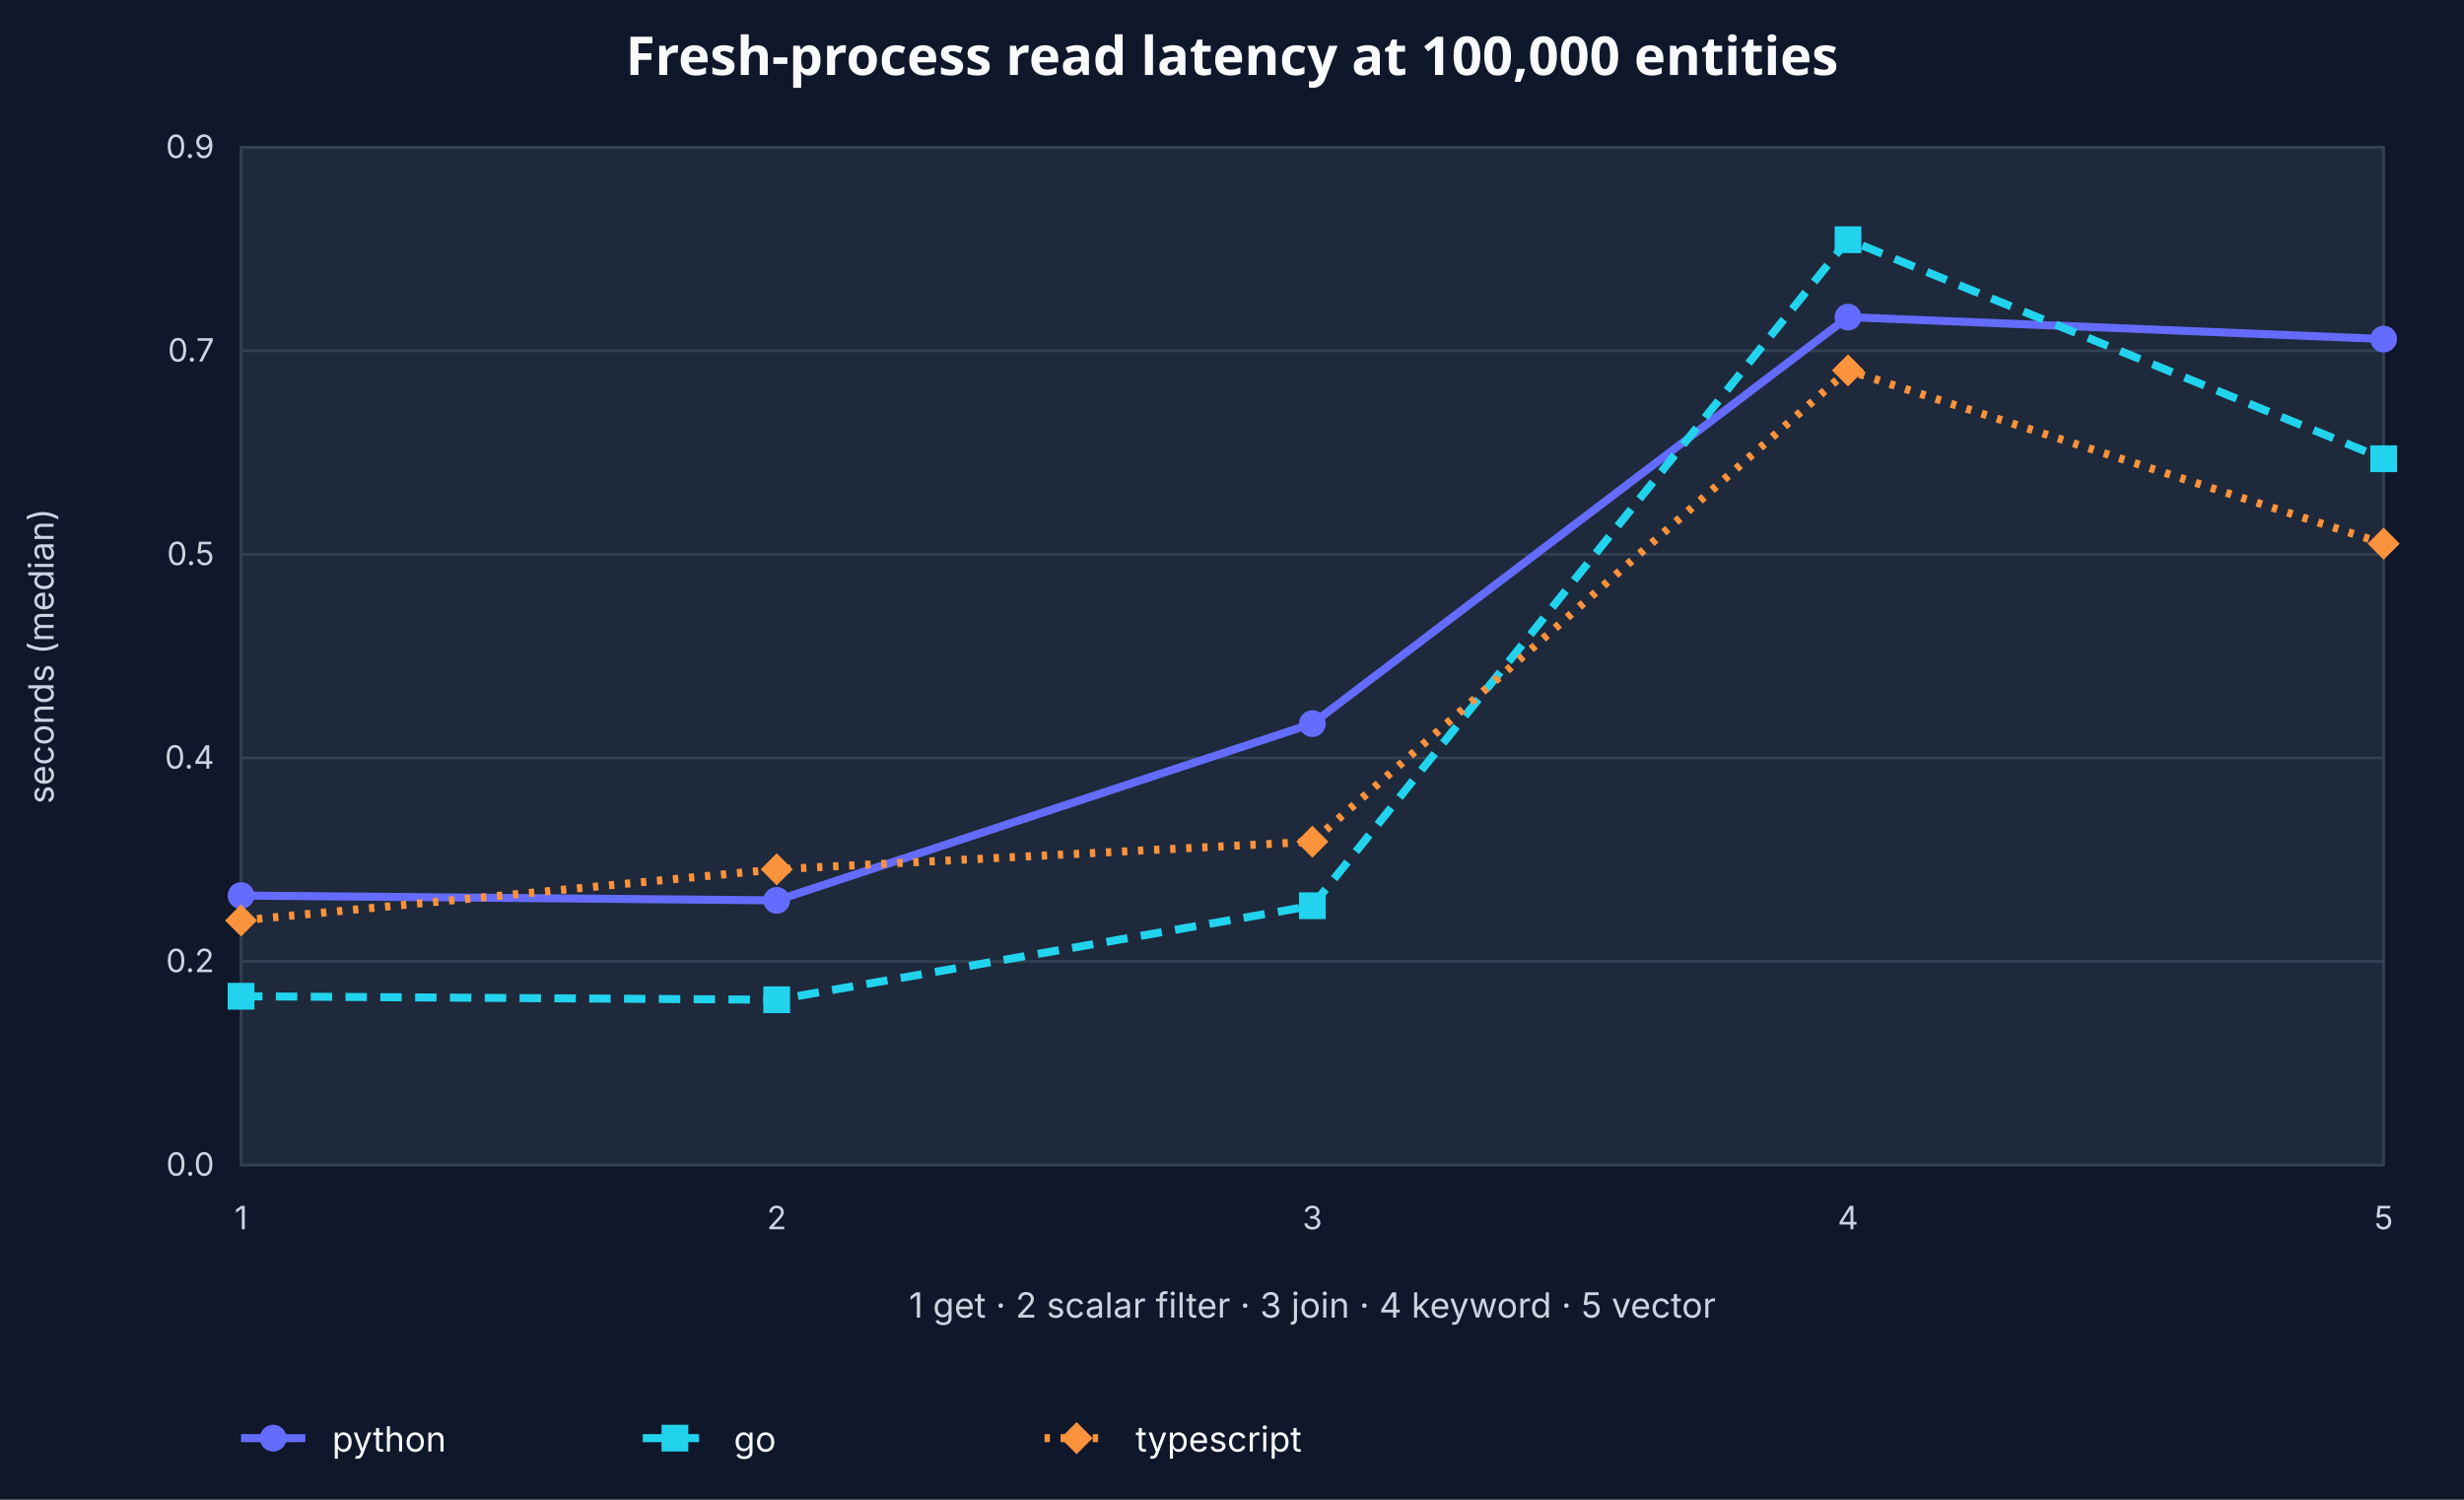
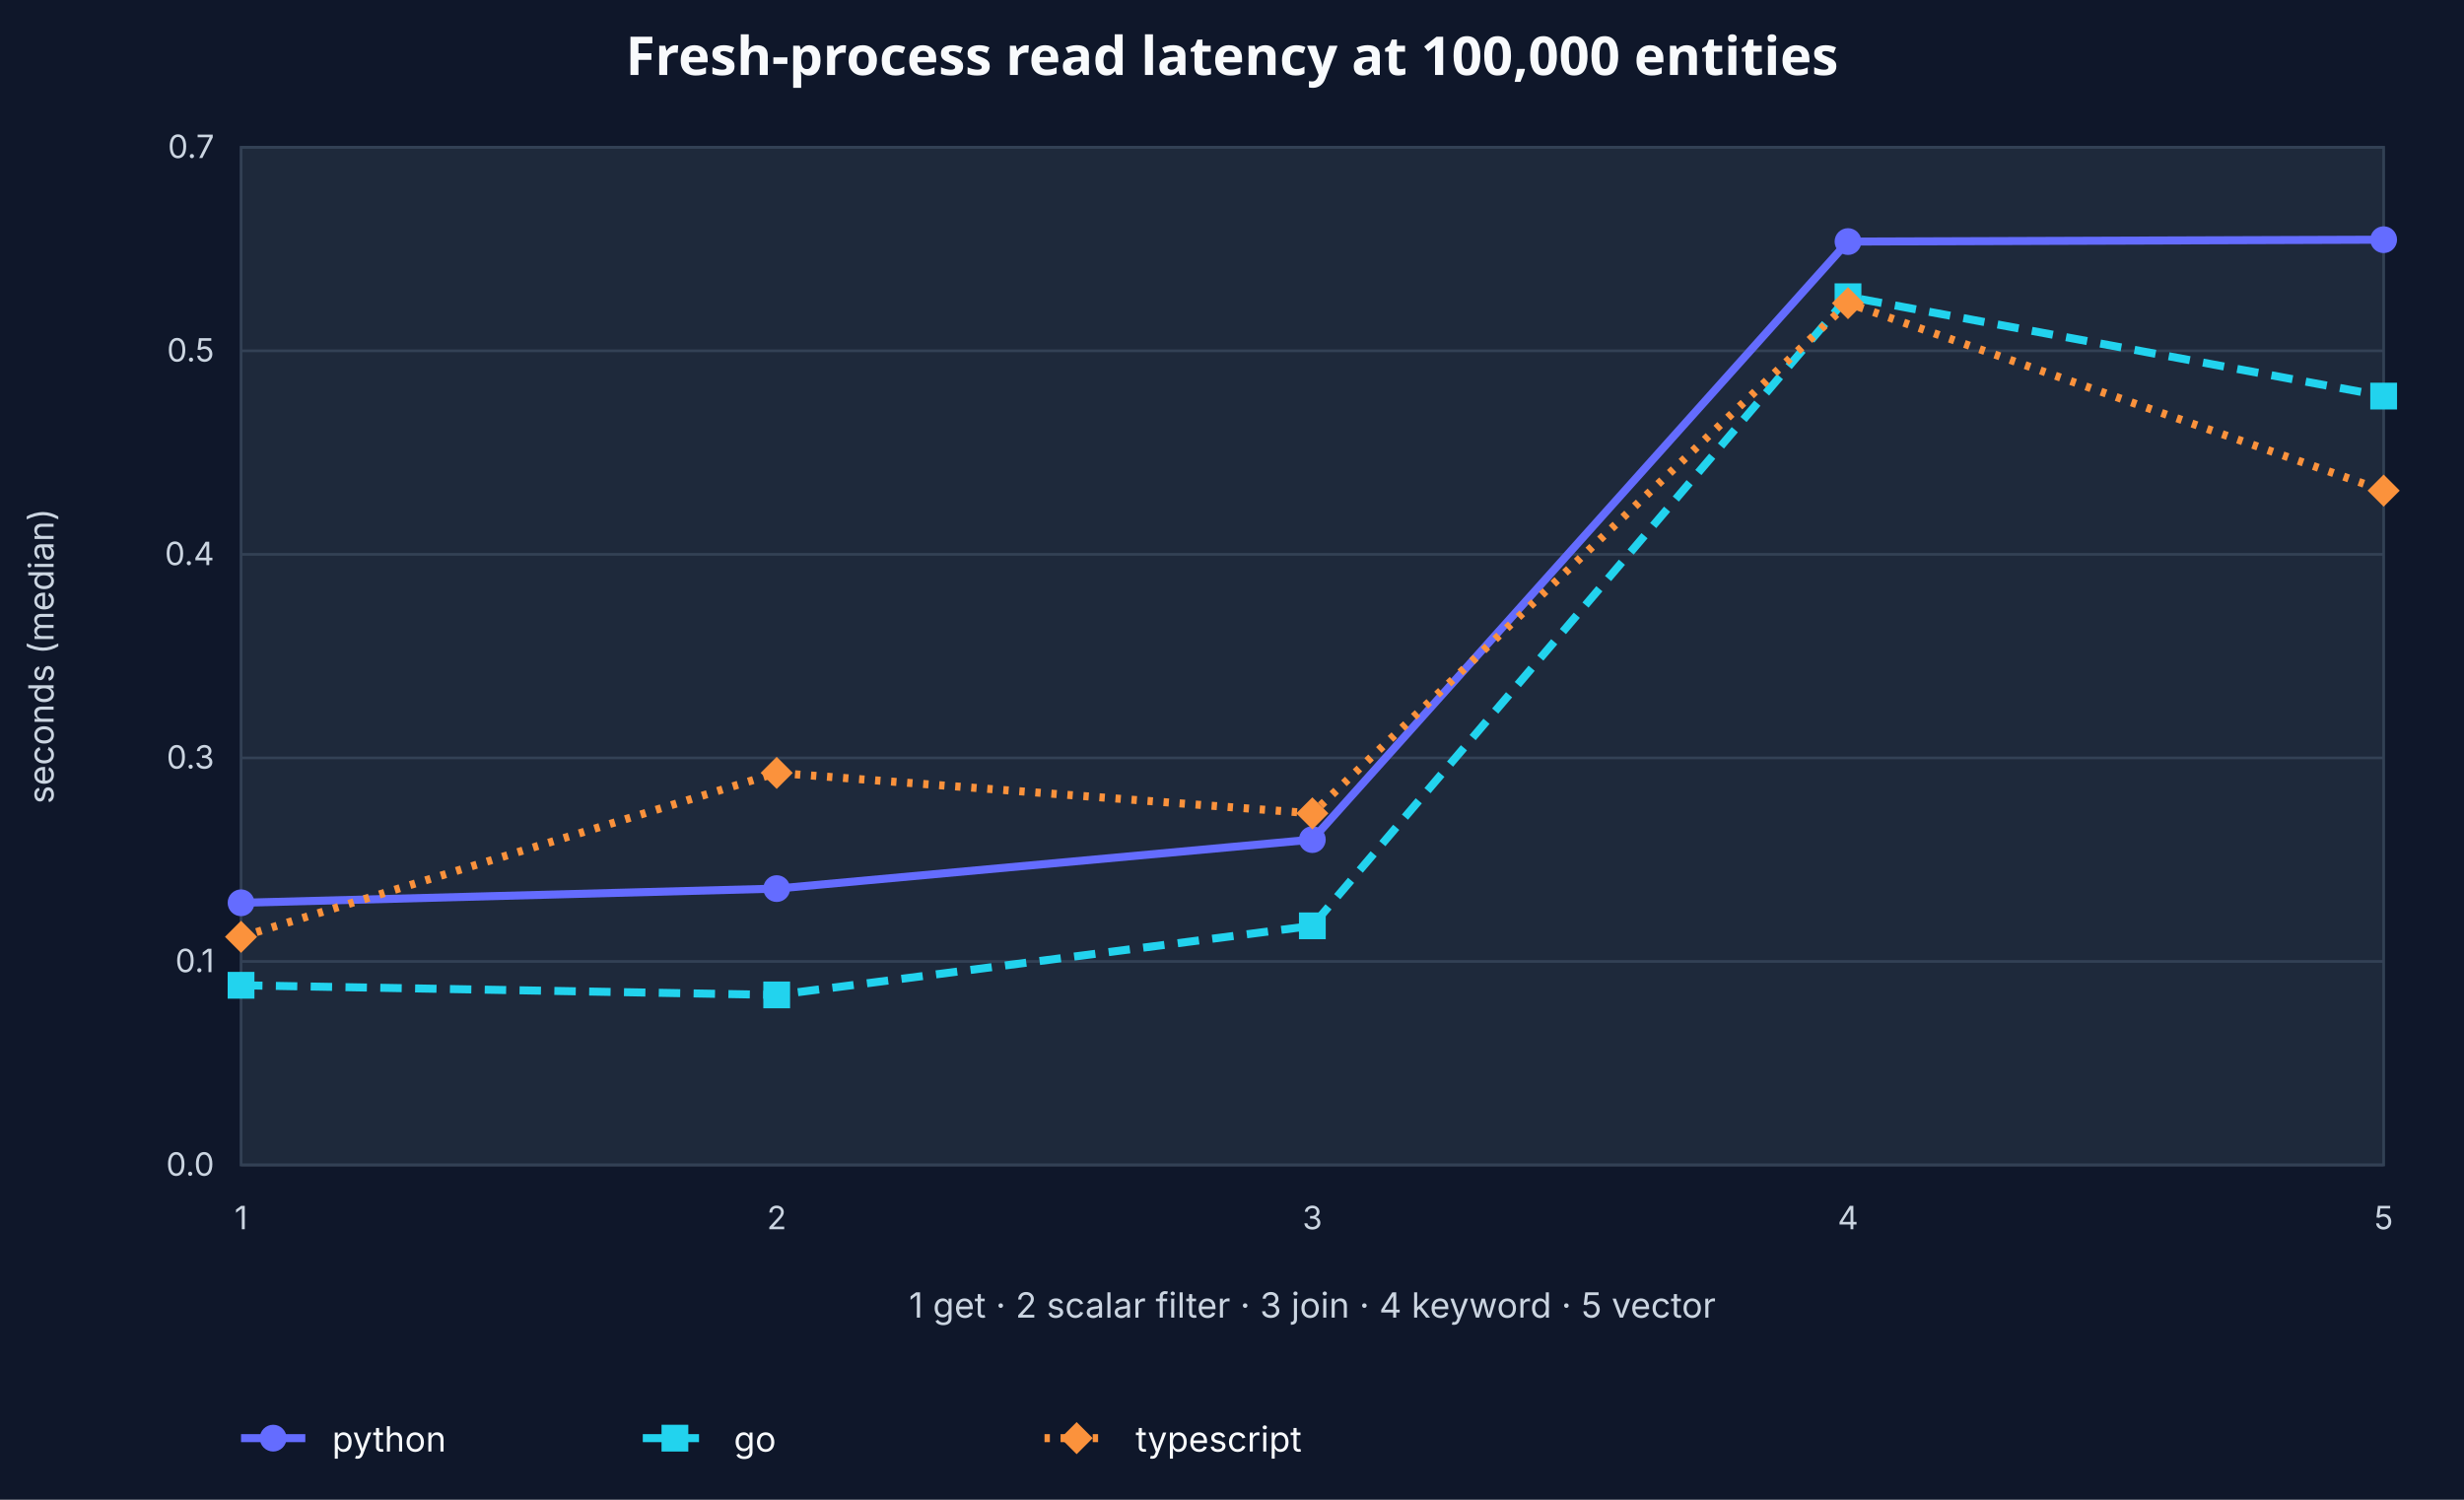
<svg xmlns="http://www.w3.org/2000/svg" role="img" aria-labelledby="chart-title chart-description" viewBox="0 0 920 560">
  <rect width="920" height="560" fill="#0F172A" />
  <rect x="90" y="55" width="800" height="380" fill="#1E293B" stroke="#334155" />
  <text x="460.0" y="28" text-anchor="middle" font-family="'Outfit Variable', Outfit, sans-serif" font-size="20" font-weight="600" fill="#F8FAFC">Fresh-process read latency at 100,000 entities</text>
  <line x1="90" y1="435.0" x2="890" y2="435.0" stroke="#334155" />
  <text x="80" y="439.0" text-anchor="end" font-family="'Inter Variable', Inter, sans-serif" font-size="12" fill="#CBD5E1">0.0</text>
  <line x1="90" y1="359.0" x2="890" y2="359.0" stroke="#334155" />
-   <text x="80" y="363.0" text-anchor="end" font-family="'Inter Variable', Inter, sans-serif" font-size="12" fill="#CBD5E1">0.2</text>
+   <text x="80" y="363.0" text-anchor="end" font-family="'Inter Variable', Inter, sans-serif" font-size="12" fill="#CBD5E1">0.1</text>
  <line x1="90" y1="283.0" x2="890" y2="283.0" stroke="#334155" />
-   <text x="80" y="287.0" text-anchor="end" font-family="'Inter Variable', Inter, sans-serif" font-size="12" fill="#CBD5E1">0.4</text>
+   <text x="80" y="287.0" text-anchor="end" font-family="'Inter Variable', Inter, sans-serif" font-size="12" fill="#CBD5E1">0.3</text>
  <line x1="90" y1="207.0" x2="890" y2="207.0" stroke="#334155" />
-   <text x="80" y="211.0" text-anchor="end" font-family="'Inter Variable', Inter, sans-serif" font-size="12" fill="#CBD5E1">0.5</text>
+   <text x="80" y="211.0" text-anchor="end" font-family="'Inter Variable', Inter, sans-serif" font-size="12" fill="#CBD5E1">0.4</text>
  <line x1="90" y1="131.0" x2="890" y2="131.0" stroke="#334155" />
-   <text x="80" y="135.0" text-anchor="end" font-family="'Inter Variable', Inter, sans-serif" font-size="12" fill="#CBD5E1">0.7</text>
+   <text x="80" y="135.0" text-anchor="end" font-family="'Inter Variable', Inter, sans-serif" font-size="12" fill="#CBD5E1">0.5</text>
  <line x1="90" y1="55.0" x2="890" y2="55.0" stroke="#334155" />
-   <text x="80" y="59.0" text-anchor="end" font-family="'Inter Variable', Inter, sans-serif" font-size="12" fill="#CBD5E1">0.9</text>
-   <polyline points="90.0,334.4 290.0,336.2 490.0,270.2 690.0,118.4 890.0,126.6" fill="none" stroke="#646CFF" stroke-width="3" />
-   <circle cx="90.0" cy="334.4" r="5" fill="#646CFF" />
-   <circle cx="290.0" cy="336.2" r="5" fill="#646CFF" />
-   <circle cx="490.0" cy="270.2" r="5" fill="#646CFF" />
-   <circle cx="690.0" cy="118.4" r="5" fill="#646CFF" />
-   <circle cx="890.0" cy="126.6" r="5" fill="#646CFF" />
-   <polyline points="90.0,372.0 290.0,373.3 490.0,338.2 690.0,89.5 890.0,171.3" fill="none" stroke="#22D3EE" stroke-width="3" stroke-dasharray="8 5" />
-   <rect x="85.0" y="367.0" width="10" height="10" fill="#22D3EE" />
-   <rect x="285.0" y="368.3" width="10" height="10" fill="#22D3EE" />
-   <rect x="485.0" y="333.2" width="10" height="10" fill="#22D3EE" />
-   <rect x="685.0" y="84.5" width="10" height="10" fill="#22D3EE" />
-   <rect x="885.0" y="166.3" width="10" height="10" fill="#22D3EE" />
-   <polyline points="90.0,343.7 290.0,324.6 490.0,314.3 690.0,138.3 890.0,203.0" fill="none" stroke="#FB923C" stroke-width="3" stroke-dasharray="2 4" />
-   <path d="M 90.0 337.7 L 96.0 343.7 L 90.0 349.7 L 84.0 343.7 Z" fill="#FB923C" />
-   <path d="M 290.0 318.6 L 296.0 324.6 L 290.0 330.6 L 284.0 324.6 Z" fill="#FB923C" />
-   <path d="M 490.0 308.3 L 496.0 314.3 L 490.0 320.3 L 484.0 314.3 Z" fill="#FB923C" />
-   <path d="M 690.0 132.3 L 696.0 138.3 L 690.0 144.3 L 684.0 138.3 Z" fill="#FB923C" />
-   <path d="M 890.0 197.0 L 896.0 203.0 L 890.0 209.0 L 884.0 203.0 Z" fill="#FB923C" />
+   <text x="80" y="59.0" text-anchor="end" font-family="'Inter Variable', Inter, sans-serif" font-size="12" fill="#CBD5E1">0.7</text>
+   <polyline points="90.0,337.1 290.0,331.8 490.0,313.5 690.0,90.2 890.0,89.5" fill="none" stroke="#646CFF" stroke-width="3" />
+   <circle cx="90.0" cy="337.1" r="5" fill="#646CFF" />
+   <circle cx="290.0" cy="331.8" r="5" fill="#646CFF" />
+   <circle cx="490.0" cy="313.5" r="5" fill="#646CFF" />
+   <circle cx="690.0" cy="90.2" r="5" fill="#646CFF" />
+   <circle cx="890.0" cy="89.5" r="5" fill="#646CFF" />
+   <polyline points="90.0,367.9 290.0,371.5 490.0,345.7 690.0,110.8 890.0,147.9" fill="none" stroke="#22D3EE" stroke-width="3" stroke-dasharray="8 5" />
+   <rect x="85.0" y="362.9" width="10" height="10" fill="#22D3EE" />
+   <rect x="285.0" y="366.5" width="10" height="10" fill="#22D3EE" />
+   <rect x="485.0" y="340.7" width="10" height="10" fill="#22D3EE" />
+   <rect x="685.0" y="105.8" width="10" height="10" fill="#22D3EE" />
+   <rect x="885.0" y="142.9" width="10" height="10" fill="#22D3EE" />
+   <polyline points="90.0,349.8 290.0,288.6 490.0,303.7 690.0,113.2 890.0,183.2" fill="none" stroke="#FB923C" stroke-width="3" stroke-dasharray="2 4" />
+   <path d="M 90.0 343.8 L 96.0 349.8 L 90.0 355.8 L 84.0 349.8 Z" fill="#FB923C" />
+   <path d="M 290.0 282.6 L 296.0 288.6 L 290.0 294.6 L 284.0 288.6 Z" fill="#FB923C" />
+   <path d="M 490.0 297.7 L 496.0 303.7 L 490.0 309.7 L 484.0 303.7 Z" fill="#FB923C" />
+   <path d="M 690.0 107.2 L 696.0 113.2 L 690.0 119.2 L 684.0 113.2 Z" fill="#FB923C" />
+   <path d="M 890.0 177.2 L 896.0 183.2 L 890.0 189.2 L 884.0 183.2 Z" fill="#FB923C" />
  <text x="90.0" y="459" text-anchor="middle" font-family="'Inter Variable', Inter, sans-serif" font-size="12" fill="#CBD5E1">1</text>
  <text x="290.0" y="459" text-anchor="middle" font-family="'Inter Variable', Inter, sans-serif" font-size="12" fill="#CBD5E1">2</text>
  <text x="490.0" y="459" text-anchor="middle" font-family="'Inter Variable', Inter, sans-serif" font-size="12" fill="#CBD5E1">3</text>
  <text x="690.0" y="459" text-anchor="middle" font-family="'Inter Variable', Inter, sans-serif" font-size="12" fill="#CBD5E1">4</text>
  <text x="890.0" y="459" text-anchor="middle" font-family="'Inter Variable', Inter, sans-serif" font-size="12" fill="#CBD5E1">5</text>
  <line x1="90" y1="537" x2="114" y2="537" stroke="#646CFF" stroke-width="3" />
  <circle cx="102.0" cy="537.0" r="5" fill="#646CFF" />
  <text x="124" y="542" font-family="'Inter Variable', Inter, sans-serif" font-size="13" fill="#F8FAFC">python</text>
  <line x1="240" y1="537" x2="264" y2="537" stroke="#22D3EE" stroke-width="3" stroke-dasharray="8 5" />
  <rect x="247.0" y="532.0" width="10" height="10" fill="#22D3EE" />
  <text x="274" y="542" font-family="'Inter Variable', Inter, sans-serif" font-size="13" fill="#F8FAFC">go</text>
  <line x1="390" y1="537" x2="414" y2="537" stroke="#FB923C" stroke-width="3" stroke-dasharray="2 4" />
  <path d="M 402.0 531.0 L 408.0 537.0 L 402.0 543.0 L 396.0 537.0 Z" fill="#FB923C" />
  <text x="424" y="542" font-family="'Inter Variable', Inter, sans-serif" font-size="13" fill="#F8FAFC">typescript</text>
  <text x="490.0" y="492" text-anchor="middle" font-family="'Inter Variable', Inter, sans-serif" font-size="13" fill="#CBD5E1">1 get · 2 scalar filter · 3 join · 4 keyword · 5 vector</text>
  <text x="20" y="245.0" transform="rotate(-90 20 245.0)" text-anchor="middle" font-family="'Inter Variable', Inter, sans-serif" font-size="13" fill="#CBD5E1">seconds (median)</text>
</svg>
